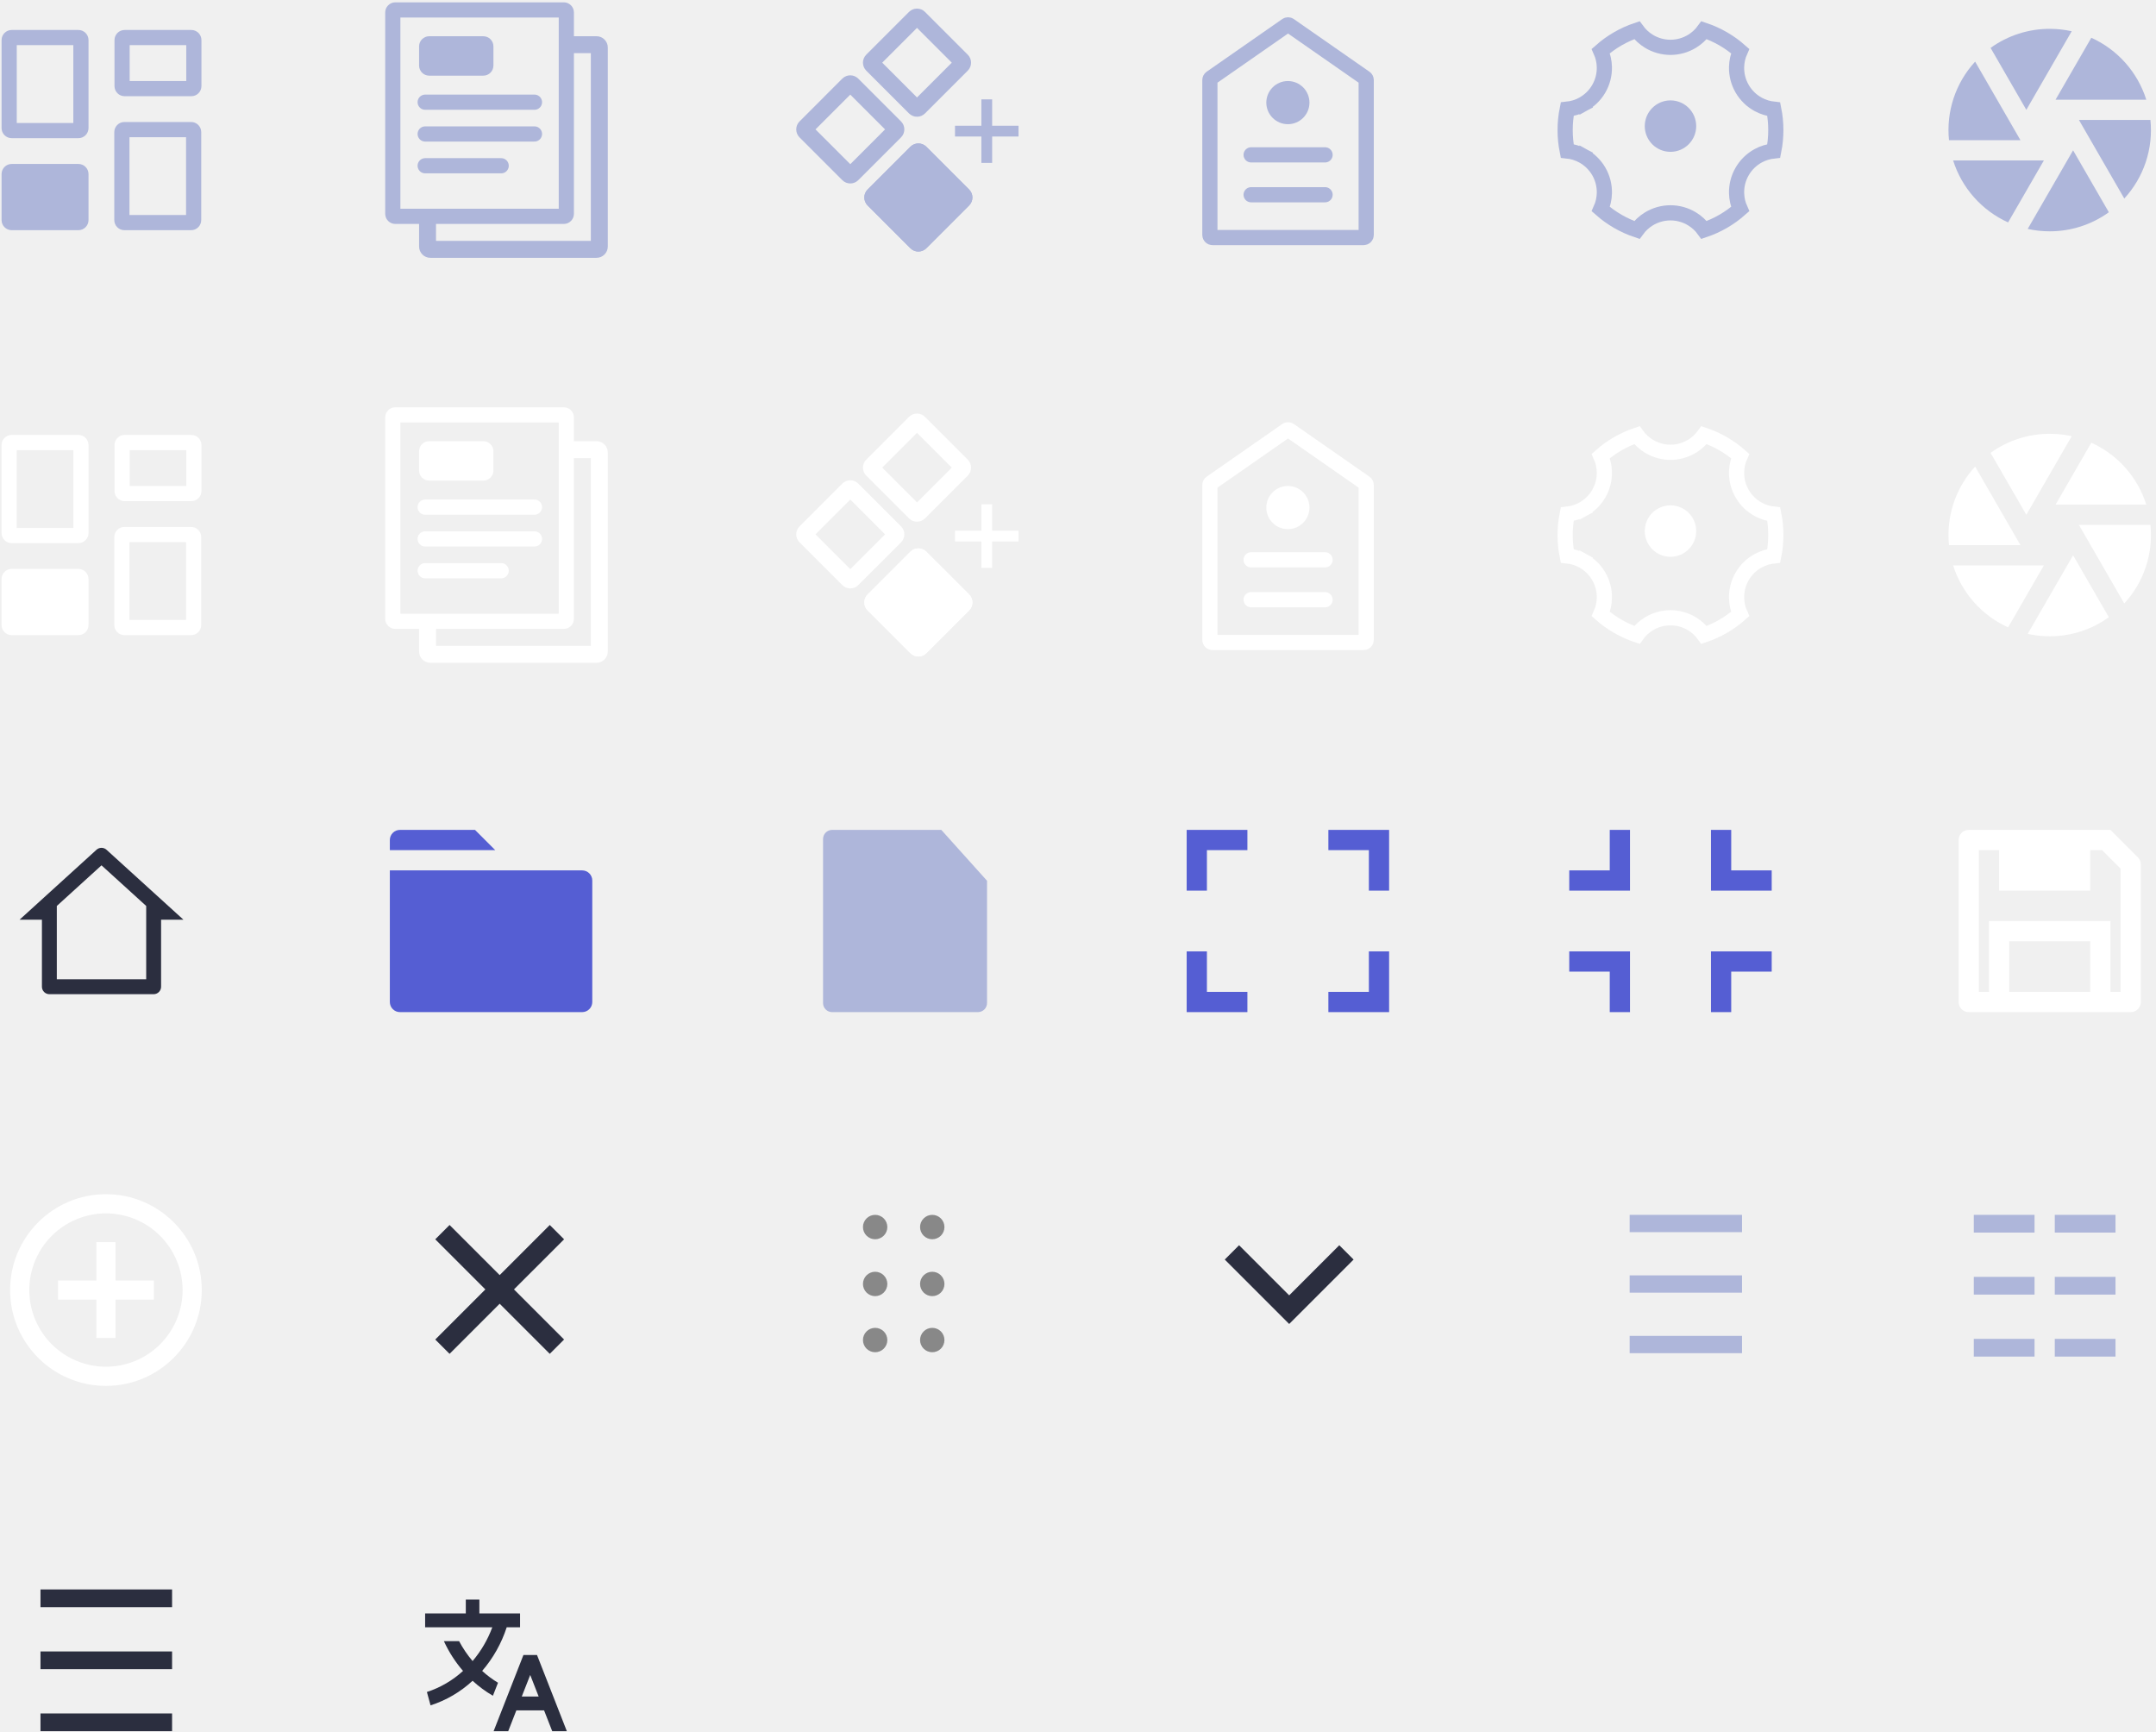
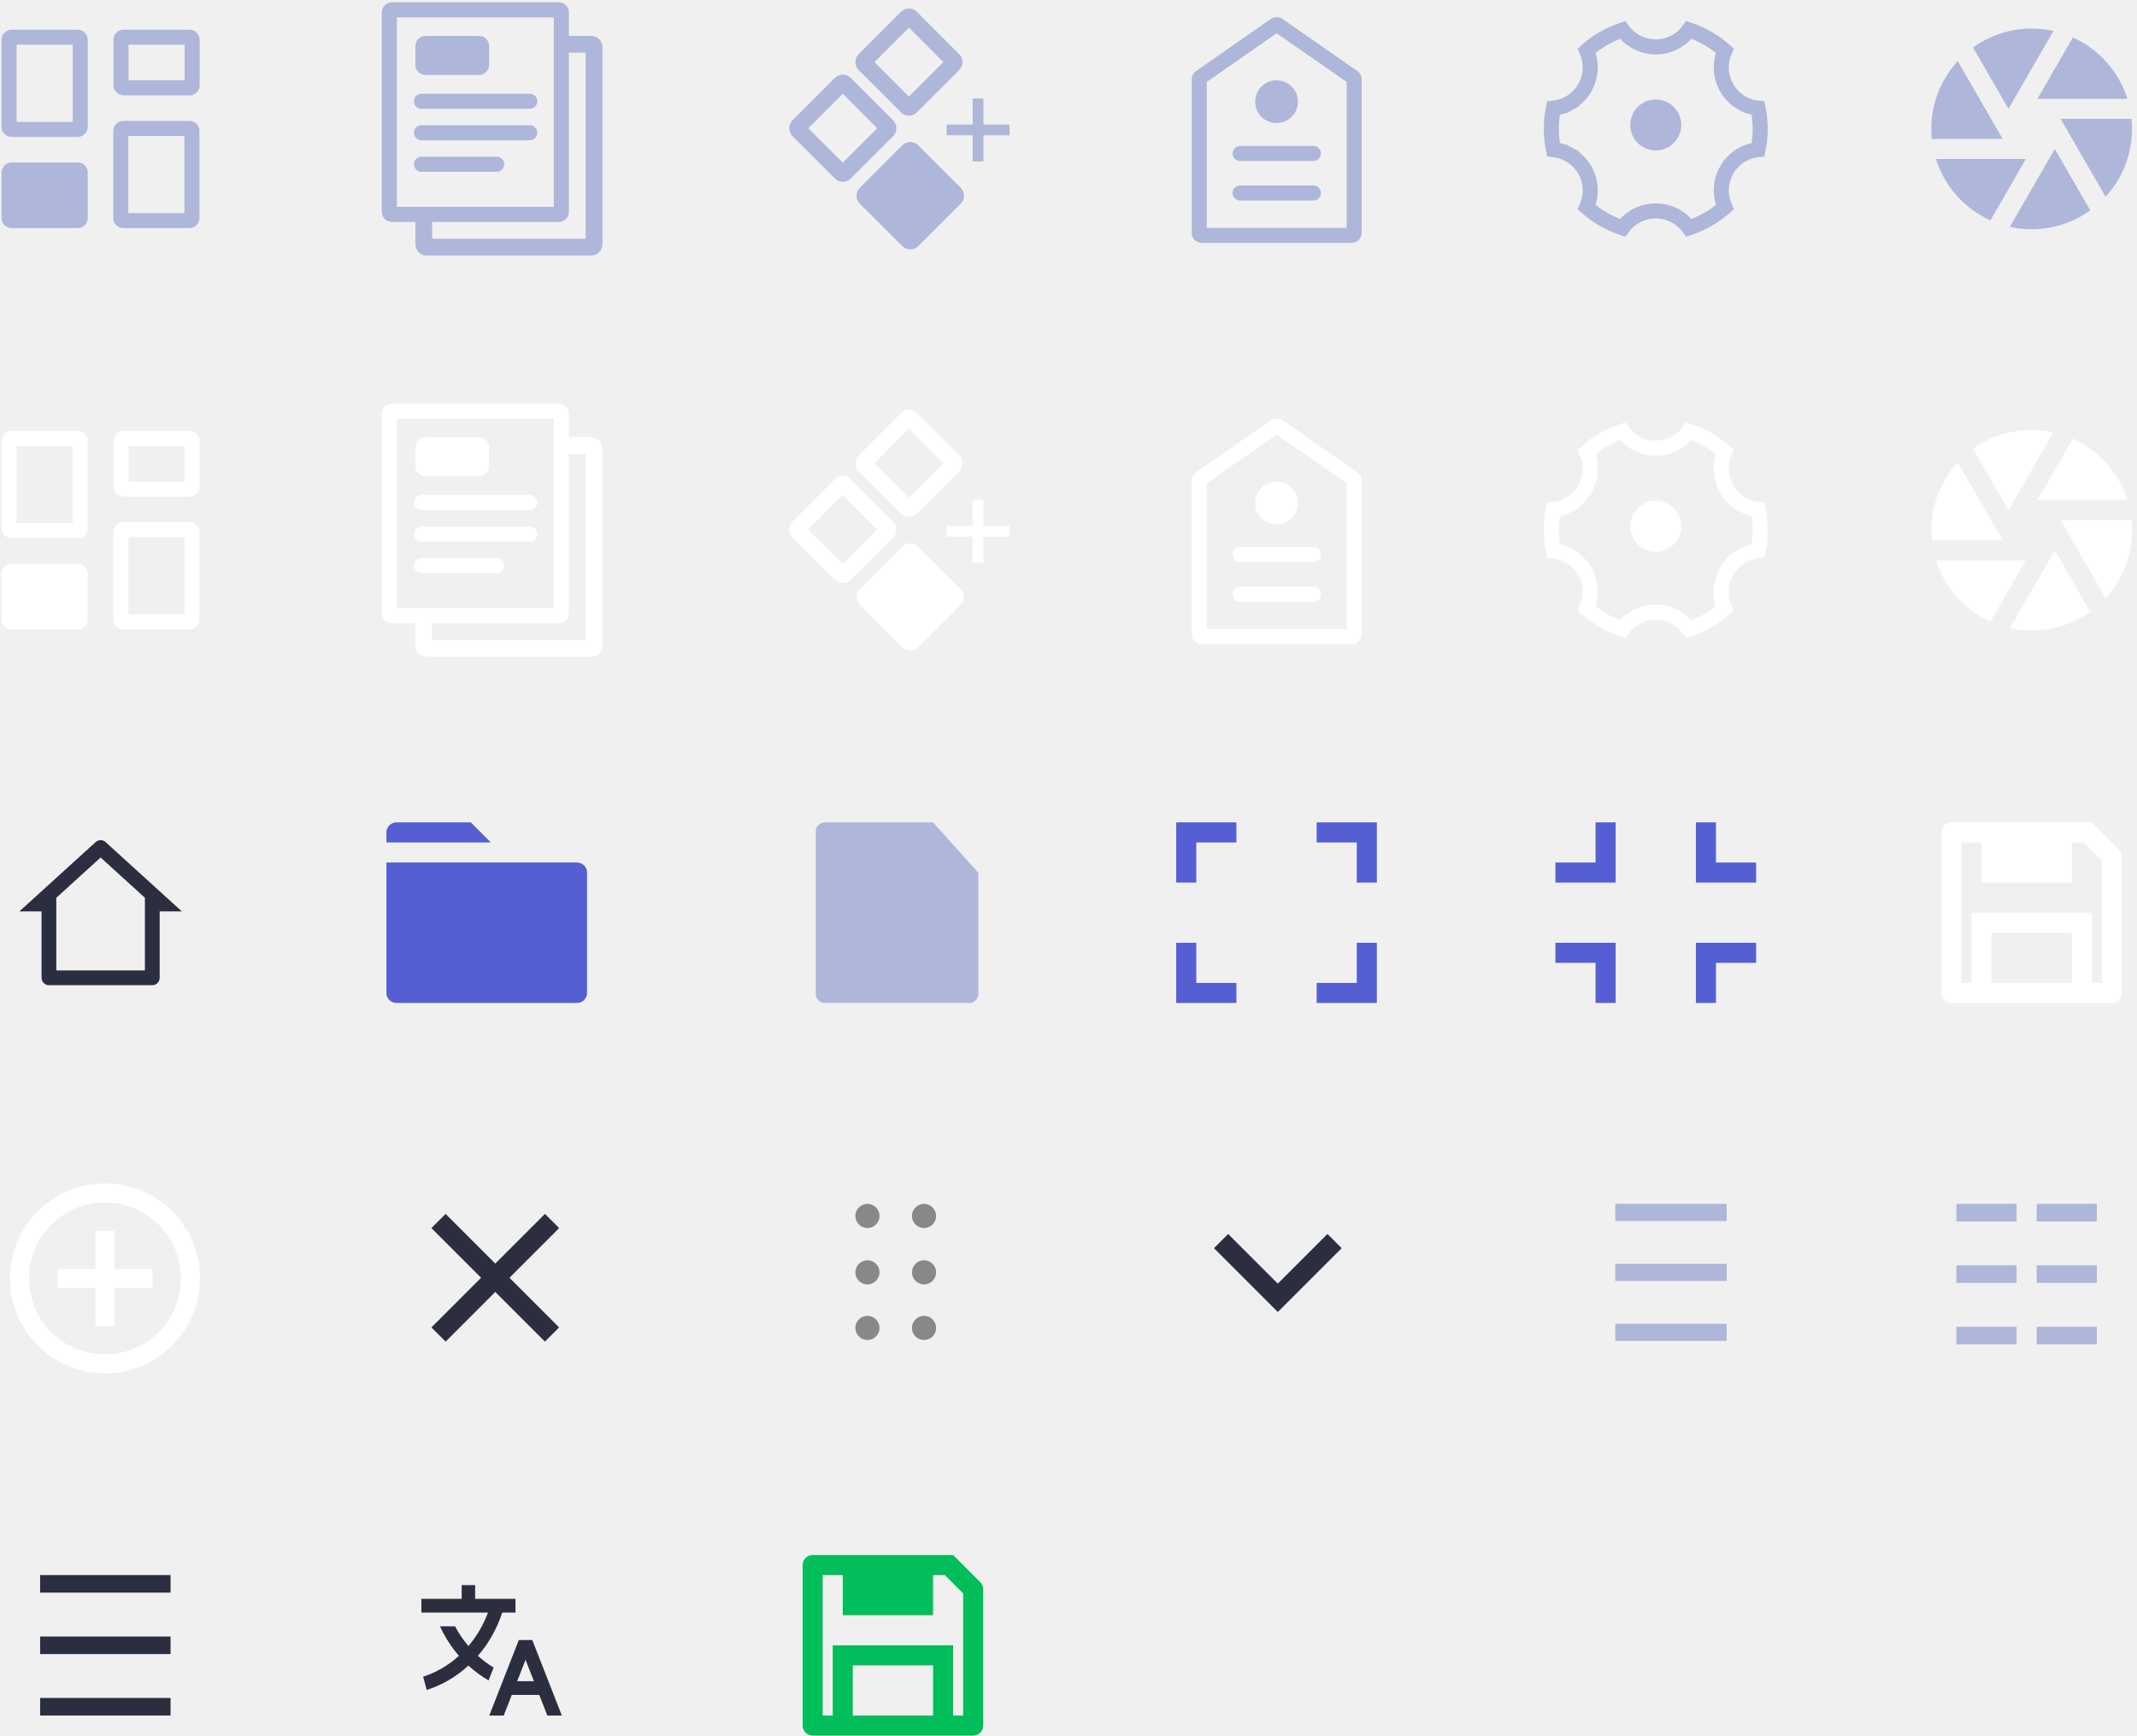
- <svg xmlns="http://www.w3.org/2000/svg" width="213" height="171" viewBox="0 0 213 171" fill="none">
+ <svg xmlns="http://www.w3.org/2000/svg" width="213" height="173" viewBox="0 0 213 173" fill="none">
  <path d="M58.514 86.974V98.974C58.514 99.239 58.408 99.493 58.221 99.681C58.033 99.868 57.779 99.974 57.514 99.974H39.514C39.249 99.974 38.994 99.868 38.807 99.681C38.619 99.493 38.514 99.239 38.514 98.974V85.974H57.514C57.779 85.974 58.033 86.079 58.221 86.267C58.408 86.454 58.514 86.709 58.514 86.974ZM48.928 83.974H38.514V82.974C38.514 82.709 38.619 82.454 38.807 82.267C38.994 82.079 39.249 81.974 39.514 81.974H46.928L48.928 83.974Z" fill="#555ED3" />
  <path d="M200.326 22.612L204.809 14.849L208.341 20.966C206.641 22.193 204.597 22.852 202.499 22.849C201.753 22.849 201.026 22.767 200.326 22.612ZM198.389 21.969C197.105 21.388 195.957 20.543 195.021 19.488C194.085 18.433 193.382 17.193 192.957 15.849H201.922L198.389 21.968V21.969ZM192.549 13.849C192.406 12.446 192.563 11.029 193.008 9.691C193.453 8.353 194.177 7.125 195.132 6.088L199.611 13.849H192.549ZM196.658 4.732C198.359 3.505 200.403 2.846 202.499 2.849C203.245 2.849 203.972 2.931 204.672 3.086L200.189 10.849L196.658 4.732ZM206.609 3.729C207.894 4.31 209.042 5.155 209.978 6.209C210.914 7.264 211.617 8.504 212.041 9.849H203.076L206.609 3.73V3.729ZM212.449 11.849C212.593 13.252 212.436 14.669 211.991 16.006C211.546 17.344 210.822 18.573 209.866 19.61L205.387 11.849H212.451H212.449Z" fill="#AEB6DA" />
  <path d="M200.326 62.612L204.809 54.849L208.341 60.966C206.641 62.193 204.597 62.852 202.499 62.849C201.753 62.849 201.026 62.767 200.326 62.612ZM198.389 61.969C197.105 61.388 195.957 60.542 195.021 59.488C194.085 58.433 193.382 57.193 192.957 55.849H201.922L198.389 61.968V61.969ZM192.549 53.849C192.406 52.446 192.563 51.029 193.008 49.691C193.453 48.353 194.177 47.125 195.132 46.088L199.611 53.849H192.549ZM196.658 44.732C198.359 43.505 200.403 42.846 202.499 42.849C203.245 42.849 203.972 42.931 204.672 43.086L200.189 50.849L196.658 44.732ZM206.609 43.729C207.894 44.31 209.042 45.155 209.978 46.209C210.914 47.264 211.617 48.504 212.041 49.849H203.076L206.609 43.73V43.729ZM212.449 51.849C212.593 53.252 212.436 54.669 211.991 56.007C211.546 57.344 210.822 58.572 209.866 59.61L205.387 51.849H212.451H212.449Z" fill="white" />
-   <mask id="path-4-inside-1_31_17" fill="white">
+   <mask id="path-4-inside-1_58_70" fill="white">
    <rect x="0.155" y="2.961" width="8.59" height="10.687" rx="1" />
  </mask>
-   <rect x="0.155" y="2.961" width="8.59" height="10.687" rx="1" stroke="#AEB6DA" stroke-width="3" mask="url(#path-4-inside-1_31_17)" />
-   <mask id="path-5-inside-2_31_17" fill="white">
+   <rect x="0.155" y="2.961" width="8.59" height="10.687" rx="1" stroke="#AEB6DA" stroke-width="3" mask="url(#path-4-inside-1_58_70)" />
+   <mask id="path-5-inside-2_58_70" fill="white">
    <rect x="11.291" y="12.05" width="8.59" height="10.687" rx="1" />
  </mask>
-   <rect x="11.291" y="12.05" width="8.59" height="10.687" rx="1" stroke="#AEB6DA" stroke-width="3" mask="url(#path-5-inside-2_31_17)" />
-   <mask id="path-6-inside-3_31_17" fill="white">
+   <rect x="11.291" y="12.05" width="8.59" height="10.687" rx="1" stroke="#AEB6DA" stroke-width="3" mask="url(#path-5-inside-2_58_70)" />
+   <mask id="path-6-inside-3_58_70" fill="white">
    <rect x="0.155" y="16.195" width="8.59" height="6.542" rx="1" />
  </mask>
-   <rect x="0.155" y="16.195" width="8.59" height="6.542" rx="1" fill="#AEB6DA" stroke="#AEB6DA" stroke-width="3" mask="url(#path-6-inside-3_31_17)" />
-   <mask id="path-7-inside-4_31_17" fill="white">
+   <rect x="0.155" y="16.195" width="8.59" height="6.542" rx="1" fill="#AEB6DA" stroke="#AEB6DA" stroke-width="3" mask="url(#path-6-inside-3_58_70)" />
+   <mask id="path-7-inside-4_58_70" fill="white">
    <rect x="11.312" y="2.961" width="8.59" height="6.542" rx="1" />
  </mask>
-   <rect x="11.312" y="2.961" width="8.59" height="6.542" rx="1" stroke="#AEB6DA" stroke-width="3" mask="url(#path-7-inside-4_31_17)" />
-   <path d="M96.954 16.091V9.815H98.019V16.091H96.954ZM94.349 13.485V12.42H100.625V13.485H94.349Z" fill="#AEB6DA" />
-   <path fill-rule="evenodd" clip-rule="evenodd" d="M80.567 12.782L84.003 16.217L87.439 12.782L84.003 9.346L80.567 12.782ZM78.99 11.993C78.554 12.428 78.554 13.135 78.99 13.571L83.214 17.795C83.65 18.231 84.356 18.231 84.792 17.795L89.017 13.571C89.453 13.135 89.453 12.428 89.017 11.993L84.792 7.768C84.356 7.332 83.65 7.332 83.214 7.768L78.99 11.993Z" fill="#AEB6DA" />
-   <path d="M85.715 20.296C85.28 19.86 85.28 19.154 85.715 18.718L89.94 14.494C90.376 14.058 91.082 14.058 91.518 14.494L95.743 18.718C96.178 19.154 96.178 19.86 95.743 20.296L91.518 24.521C91.082 24.957 90.376 24.957 89.94 24.521L85.715 20.296Z" fill="#AEB6DA" />
-   <path fill-rule="evenodd" clip-rule="evenodd" d="M87.293 19.507L90.729 22.943L94.165 19.507L90.729 16.072L87.293 19.507ZM85.715 18.718C85.28 19.154 85.28 19.86 85.715 20.296L89.94 24.521C90.376 24.957 91.082 24.957 91.518 24.521L95.743 20.296C96.178 19.86 96.178 19.154 95.743 18.718L91.518 14.494C91.082 14.058 90.376 14.058 89.94 14.494L85.715 18.718Z" fill="#AEB6DA" />
-   <path fill-rule="evenodd" clip-rule="evenodd" d="M87.159 6.19L90.595 9.626L94.031 6.19L90.595 2.754L87.159 6.19ZM85.581 5.401C85.145 5.837 85.145 6.543 85.581 6.979L89.806 11.204C90.242 11.639 90.948 11.639 91.384 11.204L95.609 6.979C96.044 6.543 96.044 5.837 95.609 5.401L91.384 1.176C90.948 0.741 90.242 0.741 89.806 1.176L85.581 5.401Z" fill="#AEB6DA" />
+   <rect x="11.312" y="2.961" width="8.59" height="6.542" rx="1" stroke="#AEB6DA" stroke-width="3" mask="url(#path-7-inside-4_58_70)" />
  <path d="M119.529 7.906C119.529 7.824 119.569 7.748 119.636 7.701L127.108 2.498C127.194 2.439 127.308 2.439 127.394 2.498L134.866 7.701C134.933 7.748 134.973 7.824 134.973 7.906V23.212C134.973 23.35 134.861 23.462 134.723 23.462H119.779C119.641 23.462 119.529 23.35 119.529 23.212V7.906Z" stroke="#AEB6DA" stroke-width="1.5" />
  <line x1="123.604" y1="15.296" x2="130.909" y2="15.296" stroke="#AEB6DA" stroke-width="1.5" stroke-linecap="round" />
  <line x1="123.604" y1="19.236" x2="130.909" y2="19.236" stroke="#AEB6DA" stroke-width="1.5" stroke-linecap="round" />
  <circle cx="127.236" cy="10.136" r="2.131" fill="#AEB6DA" />
  <path d="M154.627 12.849C154.627 12.142 154.697 11.454 154.831 10.787C155.365 10.732 155.884 10.571 156.36 10.313L156.002 9.654L156.36 10.313C157.024 9.953 157.575 9.416 157.953 8.762C158.331 8.108 158.521 7.362 158.501 6.606C158.487 6.065 158.366 5.535 158.147 5.044C159.187 4.125 160.4 3.424 161.715 2.982C162.031 3.417 162.43 3.787 162.891 4.07C163.536 4.466 164.277 4.675 165.033 4.675C165.789 4.675 166.531 4.466 167.175 4.07C167.637 3.787 168.036 3.417 168.351 2.982C169.666 3.424 170.879 4.125 171.919 5.044C171.7 5.535 171.579 6.065 171.564 6.607C171.545 7.362 171.734 8.109 172.113 8.763C172.491 9.418 173.043 9.955 173.707 10.315C174.183 10.573 174.703 10.733 175.237 10.789C175.37 11.454 175.44 12.143 175.44 12.849C175.44 13.555 175.37 14.244 175.236 14.91C174.703 14.966 174.183 15.126 173.708 15.383C173.043 15.744 172.492 16.281 172.114 16.935C171.735 17.589 171.546 18.335 171.565 19.091C171.579 19.632 171.7 20.163 171.919 20.653C170.879 21.572 169.666 22.273 168.351 22.715C168.036 22.28 167.637 21.91 167.175 21.627C166.531 21.232 165.789 21.022 165.033 21.022C164.277 21.022 163.536 21.232 162.891 21.627C162.43 21.91 162.031 22.28 161.715 22.715C160.401 22.273 159.187 21.572 158.148 20.654C158.367 20.163 158.488 19.632 158.502 19.091C158.522 18.335 158.332 17.589 157.954 16.934C157.576 16.28 157.024 15.742 156.359 15.382L156.002 16.041L156.359 15.382C155.884 15.124 155.364 14.964 154.83 14.909C154.697 14.244 154.627 13.556 154.627 12.849Z" stroke="#AEB6DA" stroke-width="1.5" />
  <circle cx="165.034" cy="12.457" r="2.541" fill="#AEB6DA" />
-   <mask id="path-19-inside-5_31_17" fill="white">
+   <mask id="path-14-inside-5_58_70" fill="white">
    <rect x="38.056" y="0.231" width="18.644" height="21.889" rx="1" />
  </mask>
-   <rect x="38.056" y="0.231" width="18.644" height="21.889" rx="1" stroke="#AEB6DA" stroke-width="3" mask="url(#path-19-inside-5_31_17)" />
+   <rect x="38.056" y="0.231" width="18.644" height="21.889" rx="1" stroke="#AEB6DA" stroke-width="3" mask="url(#path-14-inside-5_58_70)" />
  <path d="M42.005 10.094H52.803" stroke="#AEB6DA" stroke-width="1.5" stroke-linecap="round" />
  <path d="M42.005 13.233H52.803" stroke="#AEB6DA" stroke-width="1.5" stroke-linecap="round" />
  <path d="M42.005 16.372L49.514 16.372" stroke="#AEB6DA" stroke-width="1.5" stroke-linecap="round" />
  <rect x="41.403" y="3.58" width="7.345" height="3.893" rx="1" fill="#AEB6DA" />
  <path fill-rule="evenodd" clip-rule="evenodd" d="M41.403 21.422V24.351C41.403 24.967 41.902 25.467 42.518 25.467H58.931C59.547 25.467 60.047 24.967 60.047 24.351V4.694C60.047 4.077 59.547 3.578 58.931 3.578H56.252V5.251H58.373V23.793H43.076V21.422H41.403Z" fill="#AEB6DA" />
-   <mask id="path-25-inside-6_31_17" fill="white">
+   <mask id="path-20-inside-6_58_70" fill="white">
    <rect x="0.155" y="42.961" width="8.59" height="10.687" rx="1" />
  </mask>
-   <rect x="0.155" y="42.961" width="8.59" height="10.687" rx="1" stroke="white" stroke-width="3" mask="url(#path-25-inside-6_31_17)" />
-   <mask id="path-26-inside-7_31_17" fill="white">
+   <rect x="0.155" y="42.961" width="8.59" height="10.687" rx="1" stroke="white" stroke-width="3" mask="url(#path-20-inside-6_58_70)" />
+   <mask id="path-21-inside-7_58_70" fill="white">
    <rect x="11.291" y="52.05" width="8.59" height="10.687" rx="1" />
  </mask>
-   <rect x="11.291" y="52.05" width="8.59" height="10.687" rx="1" stroke="white" stroke-width="3" mask="url(#path-26-inside-7_31_17)" />
-   <mask id="path-27-inside-8_31_17" fill="white">
+   <rect x="11.291" y="52.05" width="8.59" height="10.687" rx="1" stroke="white" stroke-width="3" mask="url(#path-21-inside-7_58_70)" />
+   <mask id="path-22-inside-8_58_70" fill="white">
    <rect x="0.155" y="56.195" width="8.59" height="6.542" rx="1" />
  </mask>
-   <rect x="0.155" y="56.195" width="8.59" height="6.542" rx="1" fill="white" stroke="white" stroke-width="3" mask="url(#path-27-inside-8_31_17)" />
-   <mask id="path-28-inside-9_31_17" fill="white">
+   <rect x="0.155" y="56.195" width="8.59" height="6.542" rx="1" fill="white" stroke="white" stroke-width="3" mask="url(#path-22-inside-8_58_70)" />
+   <mask id="path-23-inside-9_58_70" fill="white">
    <rect x="11.312" y="42.961" width="8.59" height="6.542" rx="1" />
  </mask>
-   <rect x="11.312" y="42.961" width="8.59" height="6.542" rx="1" stroke="white" stroke-width="3" mask="url(#path-28-inside-9_31_17)" />
-   <path d="M96.954 56.091V49.815H98.019V56.091H96.954ZM94.349 53.485V52.42H100.625V53.485H94.349Z" fill="white" />
-   <path fill-rule="evenodd" clip-rule="evenodd" d="M80.567 52.782L84.003 56.217L87.439 52.782L84.003 49.346L80.567 52.782ZM78.99 51.993C78.554 52.428 78.554 53.135 78.99 53.571L83.214 57.795C83.65 58.231 84.356 58.231 84.792 57.795L89.017 53.571C89.453 53.135 89.453 52.428 89.017 51.993L84.792 47.768C84.356 47.332 83.65 47.332 83.214 47.768L78.99 51.993Z" fill="white" />
-   <path d="M85.715 60.296C85.28 59.861 85.28 59.154 85.715 58.718L89.94 54.494C90.376 54.058 91.082 54.058 91.518 54.494L95.743 58.718C96.178 59.154 96.178 59.861 95.743 60.296L91.518 64.521C91.082 64.957 90.376 64.957 89.94 64.521L85.715 60.296Z" fill="white" />
-   <path fill-rule="evenodd" clip-rule="evenodd" d="M87.293 59.507L90.729 62.943L94.165 59.507L90.729 56.072L87.293 59.507ZM85.715 58.718C85.28 59.154 85.28 59.861 85.715 60.296L89.94 64.521C90.376 64.957 91.082 64.957 91.518 64.521L95.743 60.296C96.178 59.861 96.178 59.154 95.743 58.718L91.518 54.494C91.082 54.058 90.376 54.058 89.94 54.494L85.715 58.718Z" fill="white" />
-   <path fill-rule="evenodd" clip-rule="evenodd" d="M87.159 46.19L90.595 49.626L94.031 46.19L90.595 42.754L87.159 46.19ZM85.581 45.401C85.145 45.837 85.145 46.543 85.581 46.979L89.806 51.204C90.242 51.639 90.948 51.639 91.384 51.204L95.609 46.979C96.044 46.543 96.044 45.837 95.609 45.401L91.384 41.176C90.948 40.741 90.242 40.741 89.806 41.176L85.581 45.401Z" fill="white" />
+   <rect x="11.312" y="42.961" width="8.59" height="6.542" rx="1" stroke="white" stroke-width="3" mask="url(#path-23-inside-9_58_70)" />
  <path d="M119.529 47.906C119.529 47.824 119.569 47.748 119.636 47.701L127.108 42.498C127.194 42.439 127.308 42.439 127.394 42.498L134.866 47.701C134.933 47.748 134.973 47.824 134.973 47.906V63.212C134.973 63.35 134.861 63.462 134.723 63.462H119.779C119.641 63.462 119.529 63.35 119.529 63.212V47.906Z" stroke="white" stroke-width="1.5" />
  <line x1="123.604" y1="55.296" x2="130.909" y2="55.296" stroke="white" stroke-width="1.5" stroke-linecap="round" />
  <line x1="123.604" y1="59.236" x2="130.909" y2="59.236" stroke="white" stroke-width="1.5" stroke-linecap="round" />
  <circle cx="127.236" cy="50.136" r="2.131" fill="white" />
  <path d="M154.627 52.849C154.627 52.142 154.697 51.453 154.831 50.787C155.365 50.732 155.884 50.571 156.36 50.313L156.002 49.654L156.36 50.313C157.024 49.953 157.575 49.416 157.953 48.762C158.331 48.108 158.521 47.361 158.501 46.606C158.487 46.065 158.366 45.535 158.147 45.044C159.187 44.126 160.4 43.424 161.715 42.982C162.031 43.417 162.43 43.788 162.891 44.071C163.536 44.466 164.277 44.675 165.033 44.675C165.789 44.675 166.531 44.466 167.175 44.071C167.637 43.788 168.036 43.417 168.351 42.982C169.666 43.424 170.879 44.125 171.919 45.044C171.7 45.535 171.579 46.065 171.564 46.607C171.545 47.362 171.734 48.109 172.113 48.763C172.491 49.418 173.043 49.955 173.707 50.315C174.183 50.573 174.703 50.733 175.237 50.789C175.37 51.454 175.44 52.142 175.44 52.849C175.44 53.555 175.37 54.244 175.236 54.91C174.703 54.965 174.183 55.126 173.708 55.383C173.043 55.744 172.492 56.281 172.114 56.935C171.735 57.589 171.546 58.335 171.565 59.091C171.579 59.632 171.7 60.163 171.919 60.653C170.879 61.572 169.666 62.273 168.351 62.715C168.036 62.28 167.637 61.91 167.175 61.627C166.531 61.232 165.789 61.022 165.033 61.022C164.277 61.022 163.536 61.232 162.891 61.627C162.43 61.91 162.031 62.28 161.715 62.715C160.401 62.273 159.187 61.572 158.148 60.654C158.367 60.163 158.488 59.632 158.502 59.091C158.522 58.335 158.332 57.589 157.954 56.934C157.576 56.28 157.024 55.742 156.359 55.382L156.002 56.041L156.359 55.382C155.884 55.124 155.364 54.964 154.83 54.909C154.697 54.244 154.627 53.556 154.627 52.849Z" stroke="white" stroke-width="1.5" />
  <circle cx="165.034" cy="52.457" r="2.541" fill="white" />
-   <mask id="path-40-inside-10_31_17" fill="white">
+   <mask id="path-30-inside-10_58_70" fill="white">
    <rect x="38.056" y="40.231" width="18.644" height="21.889" rx="1" />
  </mask>
-   <rect x="38.056" y="40.231" width="18.644" height="21.889" rx="1" stroke="white" stroke-width="3" mask="url(#path-40-inside-10_31_17)" />
+   <rect x="38.056" y="40.231" width="18.644" height="21.889" rx="1" stroke="white" stroke-width="3" mask="url(#path-30-inside-10_58_70)" />
  <path d="M42.005 50.094H52.803" stroke="white" stroke-width="1.5" stroke-linecap="round" />
  <path d="M42.005 53.233H52.803" stroke="white" stroke-width="1.5" stroke-linecap="round" />
  <path d="M42.005 56.373L49.514 56.373" stroke="white" stroke-width="1.5" stroke-linecap="round" />
  <rect x="41.403" y="43.58" width="7.345" height="3.893" rx="1" fill="white" />
  <path fill-rule="evenodd" clip-rule="evenodd" d="M41.403 61.422V64.351C41.403 64.967 41.902 65.467 42.518 65.467H58.931C59.547 65.467 60.047 64.967 60.047 64.351V44.694C60.047 44.077 59.547 43.578 58.931 43.578H56.252V45.251H58.373V63.793H43.076V61.422H41.403Z" fill="white" />
  <path d="M15.179 98.203H4.878C4.682 98.203 4.495 98.125 4.357 97.987C4.219 97.849 4.142 97.662 4.142 97.467V90.844H1.934L9.533 83.937C9.668 83.814 9.845 83.745 10.028 83.745C10.211 83.745 10.388 83.814 10.523 83.937L18.122 90.844H15.915V97.467C15.915 97.662 15.837 97.849 15.699 97.987C15.561 98.125 15.374 98.203 15.179 98.203ZM5.613 96.731H14.443V89.488L10.028 85.475L5.613 89.488V96.731Z" fill="#2B2E3F" />
-   <path d="M97.513 87V99.068C97.514 99.186 97.491 99.303 97.447 99.412C97.402 99.522 97.337 99.622 97.254 99.706C97.171 99.79 97.072 99.857 96.963 99.903C96.854 99.949 96.737 99.973 96.619 99.974H82.206C81.97 99.974 81.742 99.88 81.575 99.712C81.407 99.545 81.313 99.318 81.313 99.081V82.867C81.313 82.383 81.715 81.974 82.211 81.974L93 81.974L91.213 87.374C91.213 87.613 91.308 87.841 91.476 88.01C91.645 88.179 91.874 88.274 92.113 88.274L97.513 87ZM97.513 87L89.5 89.987L92.999 81.977L97.513 87Z" fill="#AEB6DA" />
  <path d="M131.236 81.974H137.236V87.974H135.236V83.974H131.236V81.974ZM117.236 81.974H123.236V83.974H119.236V87.974H117.236V81.974ZM135.236 97.974V93.974H137.236V99.974H131.236V97.974H135.236ZM119.236 97.974H123.236V99.974H117.236V93.974H119.236V97.974Z" fill="#555ED3" />
  <path d="M171.034 85.974H175.034V87.974H169.034V81.974H171.034V85.974ZM161.034 87.974H155.034V85.974H159.034V81.974H161.034V87.974ZM171.034 95.974V99.974H169.034V93.974H175.034V95.974H171.034ZM161.034 93.974V99.974H159.034V95.974H155.034V93.974H161.034Z" fill="#555ED3" />
  <path d="M208.5 97.974H209.5V85.802L207.672 83.974H206.5V87.974H197.5V83.974H195.5V97.974H196.5V90.974H208.5V97.974ZM194.5 81.974H208.5L211.207 84.681C211.394 84.868 211.499 85.123 211.5 85.388V98.974C211.5 99.239 211.394 99.493 211.207 99.681C211.019 99.868 210.765 99.974 210.5 99.974H194.5C194.234 99.974 193.98 99.868 193.792 99.681C193.605 99.493 193.5 99.239 193.5 98.974V82.974C193.5 82.709 193.605 82.454 193.792 82.267C193.98 82.079 194.234 81.974 194.5 81.974ZM198.5 92.974V97.974H206.5V92.974H198.5Z" fill="white" />
+   <path d="M95 171H96V158.828L94.172 157H93V161H84V157H82V171H83V164H95V171ZM81 155H95L97.707 157.707C97.895 157.894 98 158.149 98 158.414V172C98 172.265 97.895 172.52 97.707 172.707C97.52 172.895 97.265 173 97 173H81C80.735 173 80.48 172.895 80.293 172.707C80.105 172.52 80 172.265 80 172V156C80 155.735 80.105 155.48 80.293 155.293C80.48 155.105 80.735 155 81 155ZM85 166V171H93V166H85Z" fill="#02BE5A" />
  <path d="M9.52 126.48V122.693H11.413V126.48H15.2V128.373H11.413V132.16H9.52V128.373H5.733V126.48H9.52ZM10.467 136.893C5.238 136.893 1 132.655 1 127.427C1 122.198 5.238 117.96 10.467 117.96C15.695 117.96 19.933 122.198 19.933 127.427C19.933 132.655 15.695 136.893 10.467 136.893ZM10.467 135C12.475 135 14.402 134.202 15.822 132.782C17.242 131.361 18.04 129.435 18.04 127.427C18.04 125.418 17.242 123.492 15.822 122.071C14.402 120.651 12.475 119.853 10.467 119.853C8.458 119.853 6.532 120.651 5.112 122.071C3.691 123.492 2.893 125.418 2.893 127.427C2.893 129.435 3.691 131.361 5.112 132.782C6.532 134.202 8.458 135 10.467 135Z" fill="white" />
  <path d="M49.364 125.95L54.314 121L55.728 122.414L50.778 127.364L55.728 132.314L54.314 133.728L49.364 128.778L44.414 133.728L43 132.314L47.95 127.364L43 122.414L44.414 121L49.364 125.95Z" fill="#2B2E3F" />
+   <path d="M96.954 16.091V9.815H98.019V16.091H96.954ZM94.349 13.485V12.42H100.625V13.485H94.349Z" fill="#AEB6DA" />
+   <path fill-rule="evenodd" clip-rule="evenodd" d="M80.567 12.782L84.003 16.217L87.439 12.782L84.003 9.346L80.567 12.782ZM78.99 11.993C78.554 12.428 78.554 13.135 78.99 13.571L83.214 17.795C83.65 18.231 84.356 18.231 84.792 17.795L89.017 13.571C89.453 13.135 89.453 12.428 89.017 11.993L84.792 7.768C84.356 7.332 83.65 7.332 83.214 7.768L78.99 11.993Z" fill="#AEB6DA" />
+   <path d="M85.715 20.296C85.28 19.86 85.28 19.154 85.715 18.718L89.94 14.494C90.376 14.058 91.082 14.058 91.518 14.494L95.743 18.718C96.178 19.154 96.178 19.86 95.743 20.296L91.518 24.521C91.082 24.957 90.376 24.957 89.94 24.521L85.715 20.296Z" fill="#AEB6DA" />
+   <path fill-rule="evenodd" clip-rule="evenodd" d="M87.293 19.507L90.729 22.943L94.165 19.507L90.729 16.072L87.293 19.507ZM85.715 18.718C85.28 19.154 85.28 19.86 85.715 20.296L89.94 24.521C90.376 24.957 91.082 24.957 91.518 24.521L95.743 20.296C96.178 19.86 96.178 19.154 95.743 18.718L91.518 14.494C91.082 14.058 90.376 14.058 89.94 14.494L85.715 18.718Z" fill="#AEB6DA" />
+   <path fill-rule="evenodd" clip-rule="evenodd" d="M87.159 6.19L90.595 9.626L94.031 6.19L90.595 2.754L87.159 6.19ZM85.581 5.401C85.145 5.837 85.145 6.543 85.581 6.979L89.806 11.204C90.242 11.639 90.948 11.639 91.384 11.204L95.609 6.979C96.044 6.543 96.044 5.837 95.609 5.401L91.384 1.176C90.948 0.741 90.242 0.741 89.806 1.176L85.581 5.401Z" fill="#AEB6DA" />
+   <path d="M96.954 56.091V49.815H98.019V56.091H96.954ZM94.349 53.485V52.42H100.625V53.485H94.349Z" fill="white" />
+   <path fill-rule="evenodd" clip-rule="evenodd" d="M80.567 52.782L84.003 56.217L87.439 52.782L84.003 49.346L80.567 52.782ZM78.99 51.993C78.554 52.428 78.554 53.135 78.99 53.571L83.214 57.795C83.65 58.231 84.356 58.231 84.792 57.795L89.017 53.571C89.453 53.135 89.453 52.428 89.017 51.993L84.792 47.768C84.356 47.332 83.65 47.332 83.214 47.768L78.99 51.993Z" fill="white" />
+   <path d="M85.715 60.296C85.28 59.861 85.28 59.154 85.715 58.718L89.94 54.494C90.376 54.058 91.082 54.058 91.518 54.494L95.743 58.718C96.178 59.154 96.178 59.861 95.743 60.296L91.518 64.521C91.082 64.957 90.376 64.957 89.94 64.521L85.715 60.296Z" fill="white" />
+   <path fill-rule="evenodd" clip-rule="evenodd" d="M87.293 59.507L90.729 62.943L94.165 59.507L90.729 56.072L87.293 59.507ZM85.715 58.718C85.28 59.154 85.28 59.861 85.715 60.296L89.94 64.521C90.376 64.957 91.082 64.957 91.518 64.521L95.743 60.296C96.178 59.861 96.178 59.154 95.743 58.718L91.518 54.494C91.082 54.058 90.376 54.058 89.94 54.494L85.715 58.718Z" fill="white" />
+   <path fill-rule="evenodd" clip-rule="evenodd" d="M87.159 46.19L90.595 49.626L94.031 46.19L90.595 42.754L87.159 46.19ZM85.581 45.401C85.145 45.837 85.145 46.543 85.581 46.979L89.806 51.204C90.242 51.639 90.948 51.639 91.384 51.204L95.609 46.979C96.044 46.543 96.044 45.837 95.609 45.401L91.384 41.176C90.948 40.741 90.242 40.741 89.806 41.176L85.581 45.401Z" fill="white" />
+   <path d="M97.513 87V99.068C97.514 99.186 97.491 99.303 97.447 99.412C97.402 99.522 97.337 99.622 97.254 99.706C97.171 99.79 97.072 99.857 96.963 99.903C96.854 99.949 96.737 99.973 96.619 99.974H82.206C81.97 99.974 81.742 99.88 81.575 99.712C81.407 99.545 81.313 99.318 81.313 99.081V82.867C81.313 82.383 81.715 81.974 82.211 81.974L93 81.974L91.213 87.374C91.213 87.613 91.308 87.841 91.476 88.01C91.645 88.179 91.874 88.274 92.113 88.274L97.513 87ZM97.513 87L89.5 89.987L92.999 81.977L97.513 87Z" fill="#AEB6DA" />
  <path d="M86.46 122.409C86.141 122.409 85.834 122.282 85.608 122.056C85.382 121.83 85.255 121.524 85.255 121.204C85.255 120.885 85.382 120.579 85.608 120.353C85.834 120.127 86.141 120 86.46 120C86.779 120 87.086 120.127 87.311 120.353C87.537 120.579 87.664 120.885 87.664 121.204C87.664 121.524 87.537 121.83 87.311 122.056C87.086 122.282 86.779 122.409 86.46 122.409ZM86.46 128.029C86.141 128.029 85.834 127.902 85.608 127.676C85.382 127.451 85.255 127.144 85.255 126.825C85.255 126.505 85.382 126.199 85.608 125.973C85.834 125.747 86.141 125.62 86.46 125.62C86.779 125.62 87.086 125.747 87.311 125.973C87.537 126.199 87.664 126.505 87.664 126.825C87.664 127.144 87.537 127.451 87.311 127.676C87.086 127.902 86.779 128.029 86.46 128.029ZM86.46 133.569C86.141 133.569 85.834 133.443 85.608 133.217C85.382 132.991 85.255 132.684 85.255 132.365C85.255 132.046 85.382 131.739 85.608 131.513C85.834 131.288 86.141 131.161 86.46 131.161C86.779 131.161 87.086 131.288 87.311 131.513C87.537 131.739 87.664 132.046 87.664 132.365C87.664 132.684 87.537 132.991 87.311 133.217C87.086 133.443 86.779 133.569 86.46 133.569Z" fill="#888888" />
  <path d="M92.102 122.409C91.782 122.409 91.476 122.282 91.25 122.056C91.024 121.83 90.897 121.524 90.897 121.204C90.897 120.885 91.024 120.579 91.25 120.353C91.476 120.127 91.782 120 92.102 120C92.421 120 92.728 120.127 92.954 120.353C93.179 120.579 93.306 120.885 93.306 121.204C93.306 121.524 93.179 121.83 92.954 122.056C92.728 122.282 92.421 122.409 92.102 122.409ZM92.102 128.029C91.782 128.029 91.476 127.902 91.25 127.676C91.024 127.451 90.897 127.144 90.897 126.825C90.897 126.505 91.024 126.199 91.25 125.973C91.476 125.747 91.782 125.62 92.102 125.62C92.421 125.62 92.728 125.747 92.954 125.973C93.179 126.199 93.306 126.505 93.306 126.825C93.306 127.144 93.179 127.451 92.954 127.676C92.728 127.902 92.421 128.029 92.102 128.029ZM92.102 133.569C91.782 133.569 91.476 133.443 91.25 133.217C91.024 132.991 90.897 132.684 90.897 132.365C90.897 132.046 91.024 131.739 91.25 131.513C91.476 131.288 91.782 131.161 92.102 131.161C92.421 131.161 92.728 131.288 92.954 131.513C93.179 131.739 93.306 132.046 93.306 132.365C93.306 132.684 93.179 132.991 92.954 133.217C92.728 133.443 92.421 133.569 92.102 133.569Z" fill="#888888" />
  <path d="M127.364 127.95L132.314 123L133.728 124.414L127.364 130.778L121 124.414L122.414 123L127.364 127.95Z" fill="#2B2E3F" />
  <path d="M161 120H172.1V121.708H161V120ZM161 125.977H172.1V127.685H161V125.977ZM161 131.954H172.1V133.662H161V131.954Z" fill="#AEB6DA" />
  <path d="M4 157H17V158.75H4V157ZM4 163.125H17V164.875H4V163.125ZM4 169.25H17V171H4V169.25Z" fill="#2B2E3F" />
  <path d="M195 120H201V121.75H195V120ZM195 126.125H201V127.875H195V126.125ZM195 132.25H201V134H195V132.25Z" fill="#AEB6DA" />
  <path d="M203 120H209V121.75H203V120ZM203 126.125H209V127.875H203V126.125ZM203 132.25H209V134H203V132.25Z" fill="#AEB6DA" />
  <path d="M53.053 163.474L56 171H54.556L53.752 168.947H51.012L50.209 171H48.766L51.713 163.474H53.053ZM47.359 158V159.368H51.378V160.737H50.06C49.543 162.326 48.718 163.792 47.635 165.048C48.118 165.488 48.642 165.88 49.2 166.216L48.697 167.501C47.977 167.084 47.304 166.588 46.689 166.022C45.492 167.129 44.075 167.957 42.535 168.45L42.176 167.13C43.496 166.7 44.712 165.991 45.745 165.049C44.98 164.165 44.343 163.173 43.853 162.105H45.354C45.727 162.809 46.175 163.469 46.689 164.074C47.526 163.088 48.186 161.958 48.638 160.738L42 160.737V159.368H46.019V158H47.359ZM52.383 165.448L51.547 167.579H53.217L52.383 165.448Z" fill="#2B2E3F" />
</svg>
